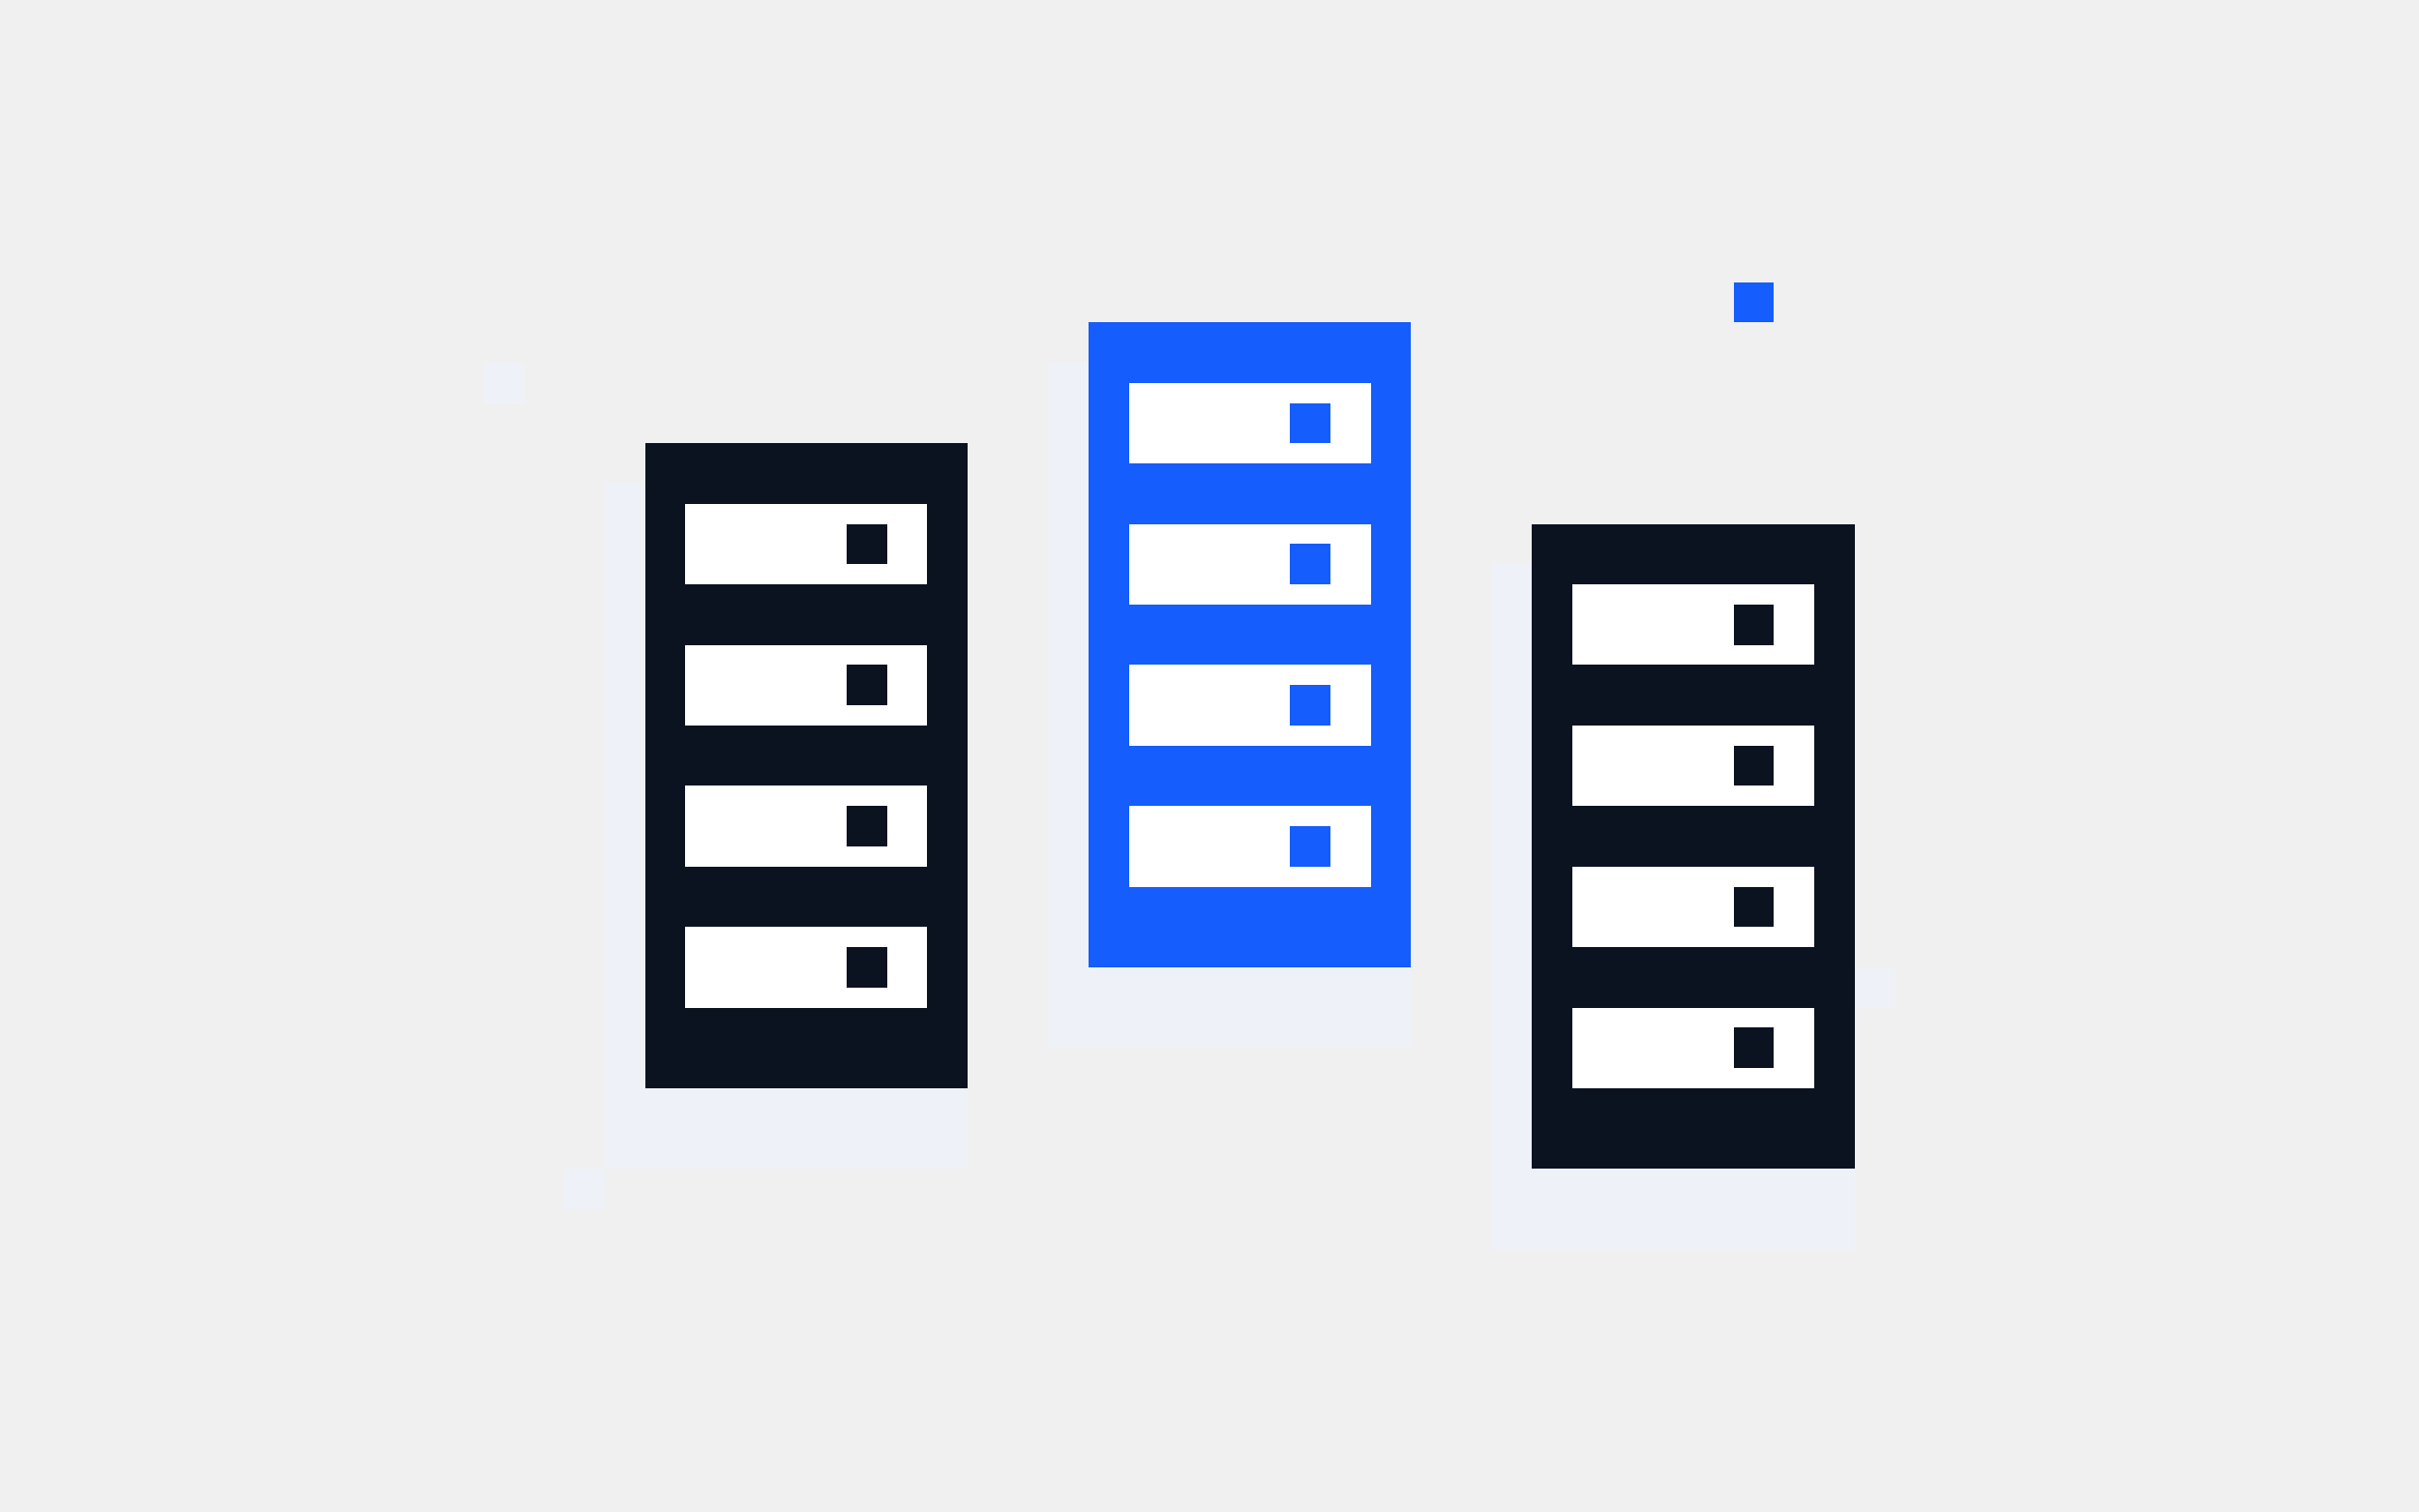
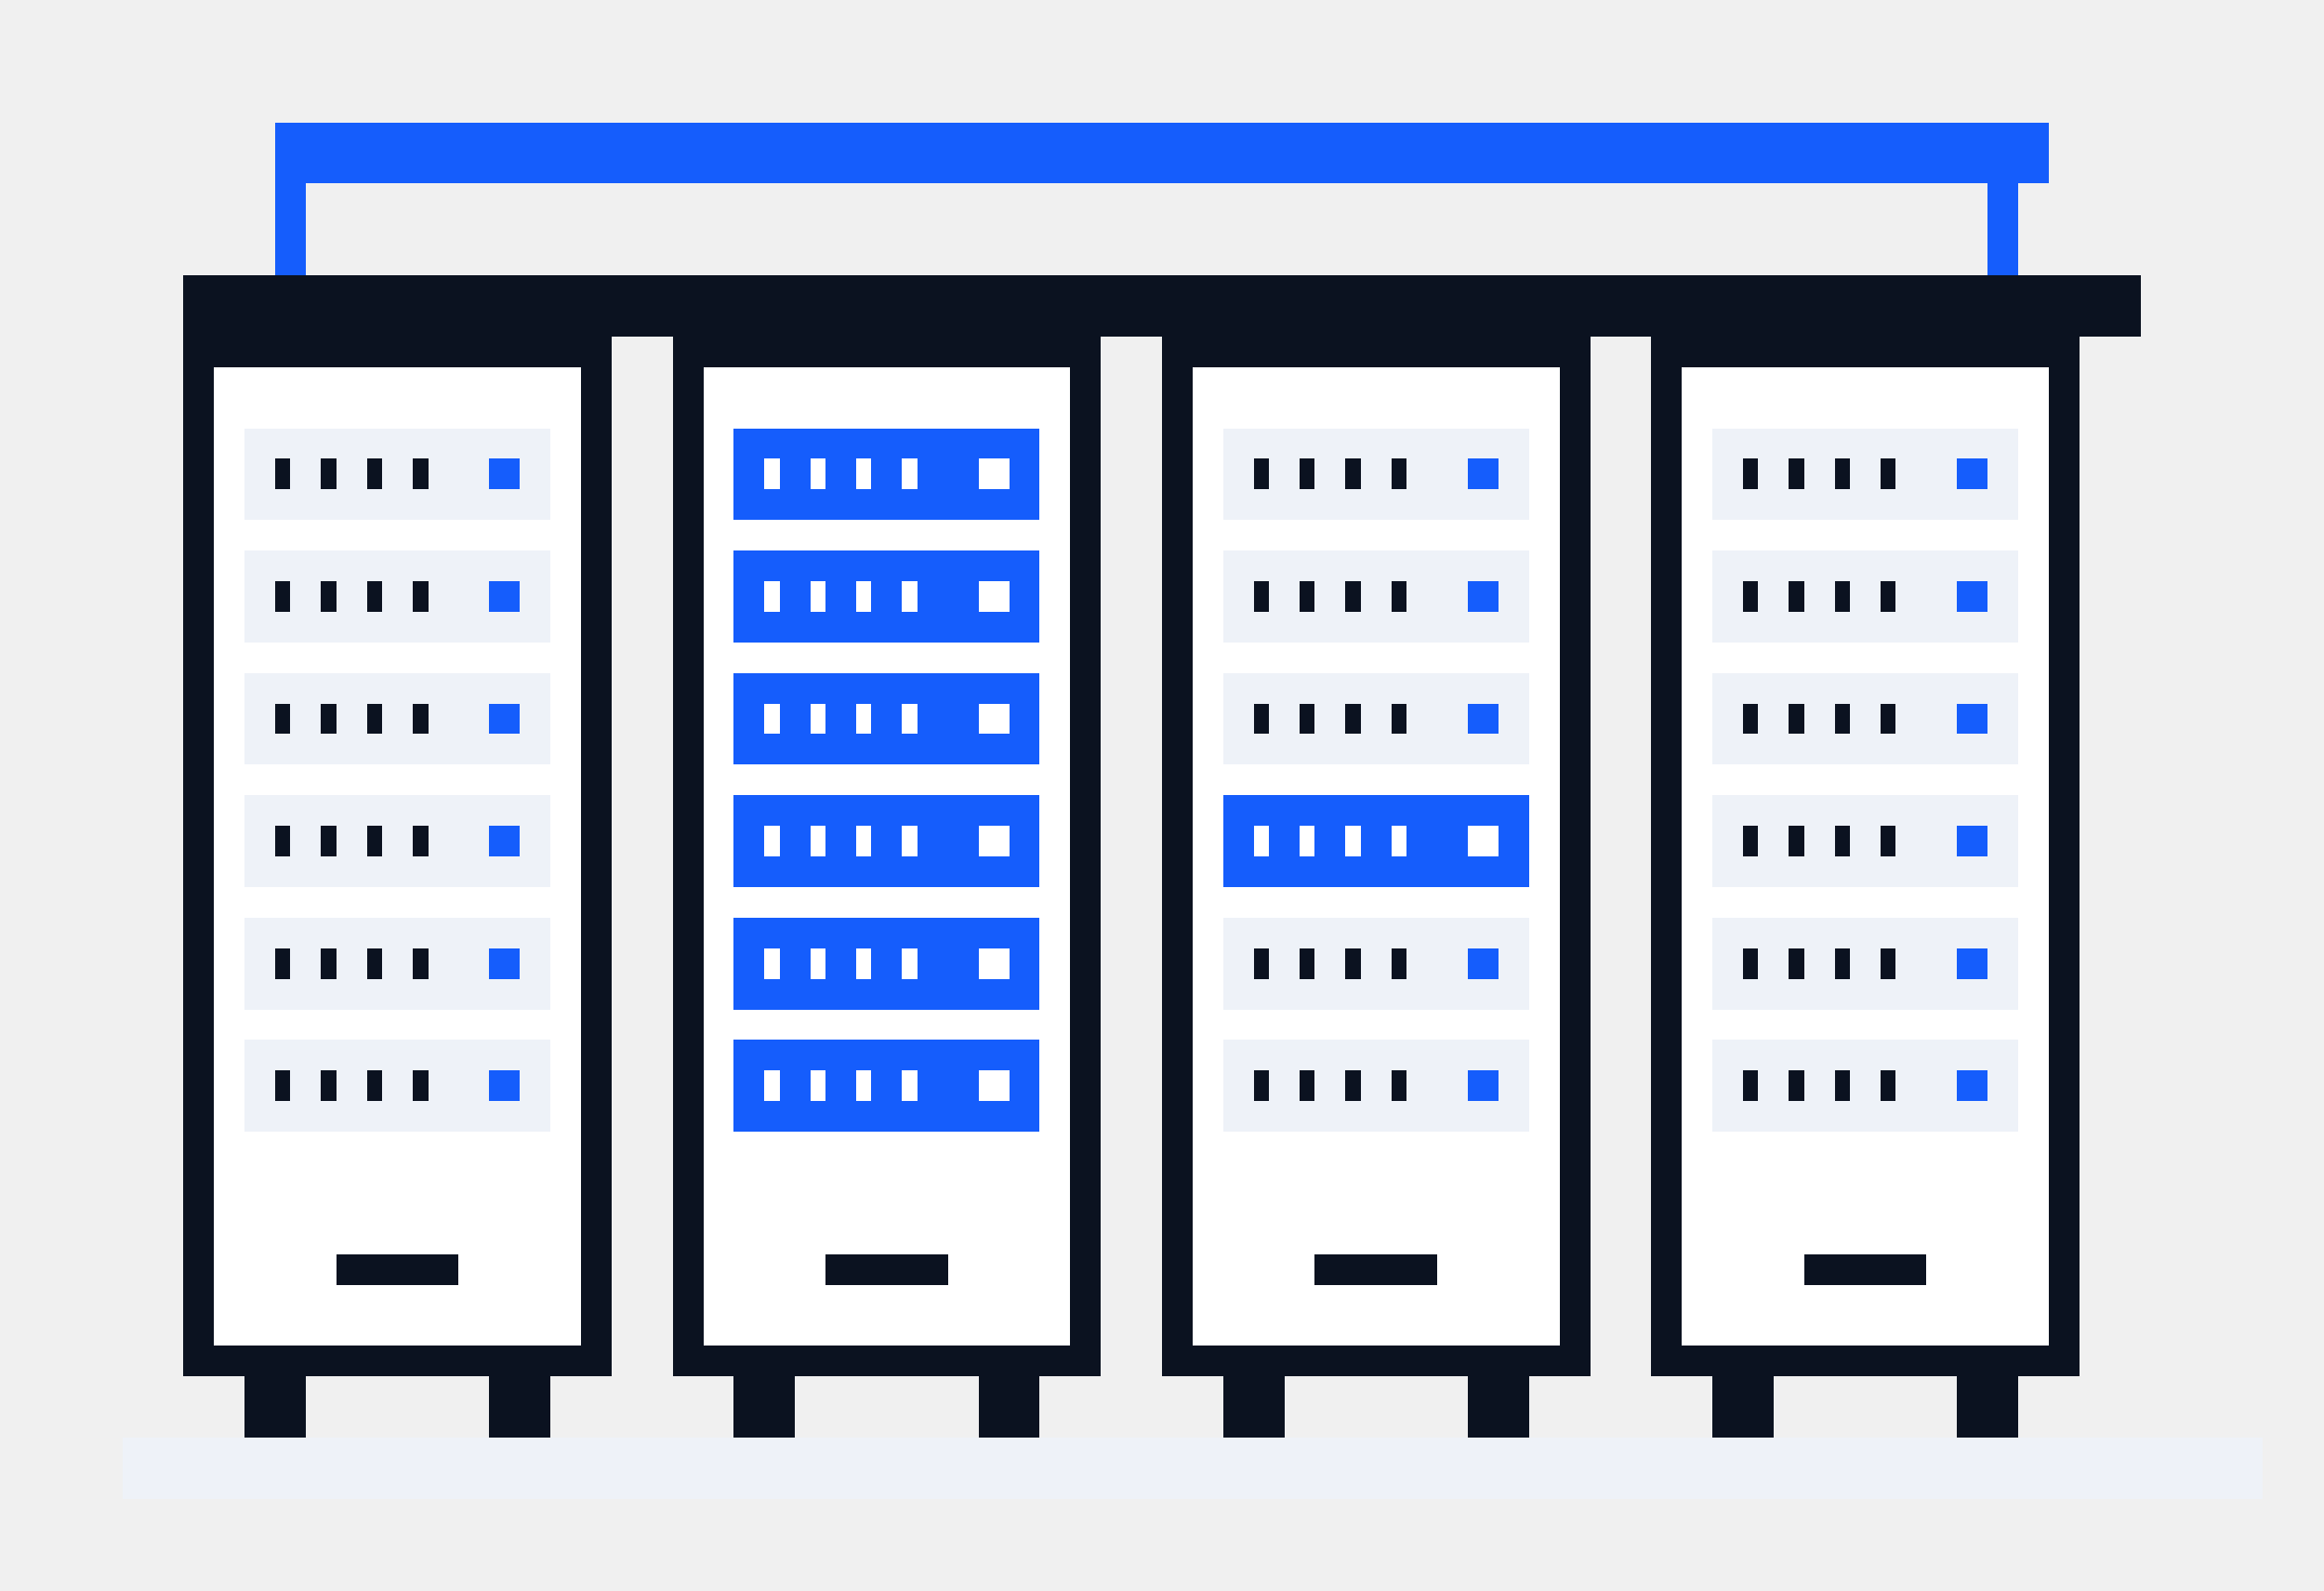
- <svg xmlns="http://www.w3.org/2000/svg" viewBox="0 0 960 600" fill="none" shape-rendering="crispEdges">
-   <rect x="192" y="144" width="16" height="16" fill="#EEF2F8" />
-   <rect x="736" y="384" width="16" height="16" fill="#EEF2F8" />
-   <rect x="688" y="112" width="16" height="16" fill="#155DFC" />
-   <rect x="224" y="464" width="16" height="16" fill="#EEF2F8" />
-   <rect x="240" y="192" width="144" height="272" fill="#EEF2F8" />
-   <rect x="256" y="176" width="128" height="256" fill="#0B1220" />
-   <rect x="272" y="200" width="96" height="32" fill="#FFFFFF" />
-   <rect x="336" y="208" width="16" height="16" fill="#0B1220" />
-   <rect x="272" y="256" width="96" height="32" fill="#FFFFFF" />
-   <rect x="336" y="264" width="16" height="16" fill="#0B1220" />
-   <rect x="272" y="312" width="96" height="32" fill="#FFFFFF" />
-   <rect x="336" y="320" width="16" height="16" fill="#0B1220" />
-   <rect x="272" y="368" width="96" height="32" fill="#FFFFFF" />
-   <rect x="336" y="376" width="16" height="16" fill="#0B1220" />
-   <rect x="416" y="144" width="144" height="272" fill="#EEF2F8" />
-   <rect x="432" y="128" width="128" height="256" fill="#155DFC" />
-   <rect x="448" y="152" width="96" height="32" fill="#FFFFFF" />
-   <rect x="512" y="160" width="16" height="16" fill="#155DFC" />
-   <rect x="448" y="208" width="96" height="32" fill="#FFFFFF" />
-   <rect x="512" y="216" width="16" height="16" fill="#155DFC" />
-   <rect x="448" y="264" width="96" height="32" fill="#FFFFFF" />
-   <rect x="512" y="272" width="16" height="16" fill="#155DFC" />
-   <rect x="448" y="320" width="96" height="32" fill="#FFFFFF" />
-   <rect x="512" y="328" width="16" height="16" fill="#155DFC" />
-   <rect x="592" y="224" width="144" height="272" fill="#EEF2F8" />
-   <rect x="608" y="208" width="128" height="256" fill="#0B1220" />
-   <rect x="624" y="232" width="96" height="32" fill="#FFFFFF" />
-   <rect x="688" y="240" width="16" height="16" fill="#0B1220" />
-   <rect x="624" y="288" width="96" height="32" fill="#FFFFFF" />
-   <rect x="688" y="296" width="16" height="16" fill="#0B1220" />
-   <rect x="624" y="344" width="96" height="32" fill="#FFFFFF" />
-   <rect x="688" y="352" width="16" height="16" fill="#0B1220" />
-   <rect x="624" y="400" width="96" height="32" fill="#FFFFFF" />
-   <rect x="688" y="408" width="16" height="16" fill="#0B1220" />
+ <svg xmlns="http://www.w3.org/2000/svg" viewBox="176 72 608 416" fill="none" shape-rendering="crispEdges">
+   <rect x="208" y="448" width="560" height="16" fill="#EEF2F8" />
+   <rect x="224" y="144" width="512" height="16" fill="#0B1220" />
+   <rect x="224" y="160" width="112" height="272" fill="#0B1220" />
+   <rect x="232" y="168" width="96" height="256" fill="#FFFFFF" />
+   <rect x="240" y="184" width="80" height="24" fill="#EEF2F8" />
+   <rect x="248" y="192" width="4" height="8" fill="#0B1220" />
+   <rect x="260" y="192" width="4" height="8" fill="#0B1220" />
+   <rect x="272" y="192" width="4" height="8" fill="#0B1220" />
+   <rect x="284" y="192" width="4" height="8" fill="#0B1220" />
+   <rect x="304" y="192" width="8" height="8" fill="#155DFC" />
+   <rect x="240" y="216" width="80" height="24" fill="#EEF2F8" />
+   <rect x="248" y="224" width="4" height="8" fill="#0B1220" />
+   <rect x="260" y="224" width="4" height="8" fill="#0B1220" />
+   <rect x="272" y="224" width="4" height="8" fill="#0B1220" />
+   <rect x="284" y="224" width="4" height="8" fill="#0B1220" />
+   <rect x="304" y="224" width="8" height="8" fill="#155DFC" />
+   <rect x="240" y="248" width="80" height="24" fill="#EEF2F8" />
+   <rect x="248" y="256" width="4" height="8" fill="#0B1220" />
+   <rect x="260" y="256" width="4" height="8" fill="#0B1220" />
+   <rect x="272" y="256" width="4" height="8" fill="#0B1220" />
+   <rect x="284" y="256" width="4" height="8" fill="#0B1220" />
+   <rect x="304" y="256" width="8" height="8" fill="#155DFC" />
+   <rect x="240" y="280" width="80" height="24" fill="#EEF2F8" />
+   <rect x="248" y="288" width="4" height="8" fill="#0B1220" />
+   <rect x="260" y="288" width="4" height="8" fill="#0B1220" />
+   <rect x="272" y="288" width="4" height="8" fill="#0B1220" />
+   <rect x="284" y="288" width="4" height="8" fill="#0B1220" />
+   <rect x="304" y="288" width="8" height="8" fill="#155DFC" />
+   <rect x="240" y="312" width="80" height="24" fill="#EEF2F8" />
+   <rect x="248" y="320" width="4" height="8" fill="#0B1220" />
+   <rect x="260" y="320" width="4" height="8" fill="#0B1220" />
+   <rect x="272" y="320" width="4" height="8" fill="#0B1220" />
+   <rect x="284" y="320" width="4" height="8" fill="#0B1220" />
+   <rect x="304" y="320" width="8" height="8" fill="#155DFC" />
+   <rect x="240" y="344" width="80" height="24" fill="#EEF2F8" />
+   <rect x="248" y="352" width="4" height="8" fill="#0B1220" />
+   <rect x="260" y="352" width="4" height="8" fill="#0B1220" />
+   <rect x="272" y="352" width="4" height="8" fill="#0B1220" />
+   <rect x="284" y="352" width="4" height="8" fill="#0B1220" />
+   <rect x="304" y="352" width="8" height="8" fill="#155DFC" />
+   <rect x="264" y="400" width="32" height="8" fill="#0B1220" />
+   <rect x="240" y="432" width="16" height="16" fill="#0B1220" />
+   <rect x="304" y="432" width="16" height="16" fill="#0B1220" />
+   <rect x="352" y="160" width="112" height="272" fill="#0B1220" />
+   <rect x="360" y="168" width="96" height="256" fill="#FFFFFF" />
+   <rect x="368" y="184" width="80" height="24" fill="#155DFC" />
+   <rect x="376" y="192" width="4" height="8" fill="#FFFFFF" />
+   <rect x="388" y="192" width="4" height="8" fill="#FFFFFF" />
+   <rect x="400" y="192" width="4" height="8" fill="#FFFFFF" />
+   <rect x="412" y="192" width="4" height="8" fill="#FFFFFF" />
+   <rect x="432" y="192" width="8" height="8" fill="#FFFFFF" />
+   <rect x="368" y="216" width="80" height="24" fill="#155DFC" />
+   <rect x="376" y="224" width="4" height="8" fill="#FFFFFF" />
+   <rect x="388" y="224" width="4" height="8" fill="#FFFFFF" />
+   <rect x="400" y="224" width="4" height="8" fill="#FFFFFF" />
+   <rect x="412" y="224" width="4" height="8" fill="#FFFFFF" />
+   <rect x="432" y="224" width="8" height="8" fill="#FFFFFF" />
+   <rect x="368" y="248" width="80" height="24" fill="#155DFC" />
+   <rect x="376" y="256" width="4" height="8" fill="#FFFFFF" />
+   <rect x="388" y="256" width="4" height="8" fill="#FFFFFF" />
+   <rect x="400" y="256" width="4" height="8" fill="#FFFFFF" />
+   <rect x="412" y="256" width="4" height="8" fill="#FFFFFF" />
+   <rect x="432" y="256" width="8" height="8" fill="#FFFFFF" />
+   <rect x="368" y="280" width="80" height="24" fill="#155DFC" />
+   <rect x="376" y="288" width="4" height="8" fill="#FFFFFF" />
+   <rect x="388" y="288" width="4" height="8" fill="#FFFFFF" />
+   <rect x="400" y="288" width="4" height="8" fill="#FFFFFF" />
+   <rect x="412" y="288" width="4" height="8" fill="#FFFFFF" />
+   <rect x="432" y="288" width="8" height="8" fill="#FFFFFF" />
+   <rect x="368" y="312" width="80" height="24" fill="#155DFC" />
+   <rect x="376" y="320" width="4" height="8" fill="#FFFFFF" />
+   <rect x="388" y="320" width="4" height="8" fill="#FFFFFF" />
+   <rect x="400" y="320" width="4" height="8" fill="#FFFFFF" />
+   <rect x="412" y="320" width="4" height="8" fill="#FFFFFF" />
+   <rect x="432" y="320" width="8" height="8" fill="#FFFFFF" />
+   <rect x="368" y="344" width="80" height="24" fill="#155DFC" />
+   <rect x="376" y="352" width="4" height="8" fill="#FFFFFF" />
+   <rect x="388" y="352" width="4" height="8" fill="#FFFFFF" />
+   <rect x="400" y="352" width="4" height="8" fill="#FFFFFF" />
+   <rect x="412" y="352" width="4" height="8" fill="#FFFFFF" />
+   <rect x="432" y="352" width="8" height="8" fill="#FFFFFF" />
+   <rect x="392" y="400" width="32" height="8" fill="#0B1220" />
+   <rect x="368" y="432" width="16" height="16" fill="#0B1220" />
+   <rect x="432" y="432" width="16" height="16" fill="#0B1220" />
+   <rect x="480" y="160" width="112" height="272" fill="#0B1220" />
+   <rect x="488" y="168" width="96" height="256" fill="#FFFFFF" />
+   <rect x="496" y="184" width="80" height="24" fill="#EEF2F8" />
+   <rect x="504" y="192" width="4" height="8" fill="#0B1220" />
+   <rect x="516" y="192" width="4" height="8" fill="#0B1220" />
+   <rect x="528" y="192" width="4" height="8" fill="#0B1220" />
+   <rect x="540" y="192" width="4" height="8" fill="#0B1220" />
+   <rect x="560" y="192" width="8" height="8" fill="#155DFC" />
+   <rect x="496" y="216" width="80" height="24" fill="#EEF2F8" />
+   <rect x="504" y="224" width="4" height="8" fill="#0B1220" />
+   <rect x="516" y="224" width="4" height="8" fill="#0B1220" />
+   <rect x="528" y="224" width="4" height="8" fill="#0B1220" />
+   <rect x="540" y="224" width="4" height="8" fill="#0B1220" />
+   <rect x="560" y="224" width="8" height="8" fill="#155DFC" />
+   <rect x="496" y="248" width="80" height="24" fill="#EEF2F8" />
+   <rect x="504" y="256" width="4" height="8" fill="#0B1220" />
+   <rect x="516" y="256" width="4" height="8" fill="#0B1220" />
+   <rect x="528" y="256" width="4" height="8" fill="#0B1220" />
+   <rect x="540" y="256" width="4" height="8" fill="#0B1220" />
+   <rect x="560" y="256" width="8" height="8" fill="#155DFC" />
+   <rect x="496" y="280" width="80" height="24" fill="#155DFC" />
+   <rect x="504" y="288" width="4" height="8" fill="#FFFFFF" />
+   <rect x="516" y="288" width="4" height="8" fill="#FFFFFF" />
+   <rect x="528" y="288" width="4" height="8" fill="#FFFFFF" />
+   <rect x="540" y="288" width="4" height="8" fill="#FFFFFF" />
+   <rect x="560" y="288" width="8" height="8" fill="#FFFFFF" />
+   <rect x="496" y="312" width="80" height="24" fill="#EEF2F8" />
+   <rect x="504" y="320" width="4" height="8" fill="#0B1220" />
+   <rect x="516" y="320" width="4" height="8" fill="#0B1220" />
+   <rect x="528" y="320" width="4" height="8" fill="#0B1220" />
+   <rect x="540" y="320" width="4" height="8" fill="#0B1220" />
+   <rect x="560" y="320" width="8" height="8" fill="#155DFC" />
+   <rect x="496" y="344" width="80" height="24" fill="#EEF2F8" />
+   <rect x="504" y="352" width="4" height="8" fill="#0B1220" />
+   <rect x="516" y="352" width="4" height="8" fill="#0B1220" />
+   <rect x="528" y="352" width="4" height="8" fill="#0B1220" />
+   <rect x="540" y="352" width="4" height="8" fill="#0B1220" />
+   <rect x="560" y="352" width="8" height="8" fill="#155DFC" />
+   <rect x="520" y="400" width="32" height="8" fill="#0B1220" />
+   <rect x="496" y="432" width="16" height="16" fill="#0B1220" />
+   <rect x="560" y="432" width="16" height="16" fill="#0B1220" />
+   <rect x="608" y="160" width="112" height="272" fill="#0B1220" />
+   <rect x="616" y="168" width="96" height="256" fill="#FFFFFF" />
+   <rect x="624" y="184" width="80" height="24" fill="#EEF2F8" />
+   <rect x="632" y="192" width="4" height="8" fill="#0B1220" />
+   <rect x="644" y="192" width="4" height="8" fill="#0B1220" />
+   <rect x="656" y="192" width="4" height="8" fill="#0B1220" />
+   <rect x="668" y="192" width="4" height="8" fill="#0B1220" />
+   <rect x="688" y="192" width="8" height="8" fill="#155DFC" />
+   <rect x="624" y="216" width="80" height="24" fill="#EEF2F8" />
+   <rect x="632" y="224" width="4" height="8" fill="#0B1220" />
+   <rect x="644" y="224" width="4" height="8" fill="#0B1220" />
+   <rect x="656" y="224" width="4" height="8" fill="#0B1220" />
+   <rect x="668" y="224" width="4" height="8" fill="#0B1220" />
+   <rect x="688" y="224" width="8" height="8" fill="#155DFC" />
+   <rect x="624" y="248" width="80" height="24" fill="#EEF2F8" />
+   <rect x="632" y="256" width="4" height="8" fill="#0B1220" />
+   <rect x="644" y="256" width="4" height="8" fill="#0B1220" />
+   <rect x="656" y="256" width="4" height="8" fill="#0B1220" />
+   <rect x="668" y="256" width="4" height="8" fill="#0B1220" />
+   <rect x="688" y="256" width="8" height="8" fill="#155DFC" />
+   <rect x="624" y="280" width="80" height="24" fill="#EEF2F8" />
+   <rect x="632" y="288" width="4" height="8" fill="#0B1220" />
+   <rect x="644" y="288" width="4" height="8" fill="#0B1220" />
+   <rect x="656" y="288" width="4" height="8" fill="#0B1220" />
+   <rect x="668" y="288" width="4" height="8" fill="#0B1220" />
+   <rect x="688" y="288" width="8" height="8" fill="#155DFC" />
+   <rect x="624" y="312" width="80" height="24" fill="#EEF2F8" />
+   <rect x="632" y="320" width="4" height="8" fill="#0B1220" />
+   <rect x="644" y="320" width="4" height="8" fill="#0B1220" />
+   <rect x="656" y="320" width="4" height="8" fill="#0B1220" />
+   <rect x="668" y="320" width="4" height="8" fill="#0B1220" />
+   <rect x="688" y="320" width="8" height="8" fill="#155DFC" />
+   <rect x="624" y="344" width="80" height="24" fill="#EEF2F8" />
+   <rect x="632" y="352" width="4" height="8" fill="#0B1220" />
+   <rect x="644" y="352" width="4" height="8" fill="#0B1220" />
+   <rect x="656" y="352" width="4" height="8" fill="#0B1220" />
+   <rect x="668" y="352" width="4" height="8" fill="#0B1220" />
+   <rect x="688" y="352" width="8" height="8" fill="#155DFC" />
+   <rect x="648" y="400" width="32" height="8" fill="#0B1220" />
+   <rect x="624" y="432" width="16" height="16" fill="#0B1220" />
+   <rect x="688" y="432" width="16" height="16" fill="#0B1220" />
+   <rect x="248" y="104" width="464" height="16" fill="#155DFC" />
+   <rect x="248" y="120" width="8" height="24" fill="#155DFC" />
+   <rect x="696" y="120" width="8" height="24" fill="#155DFC" />
</svg>
